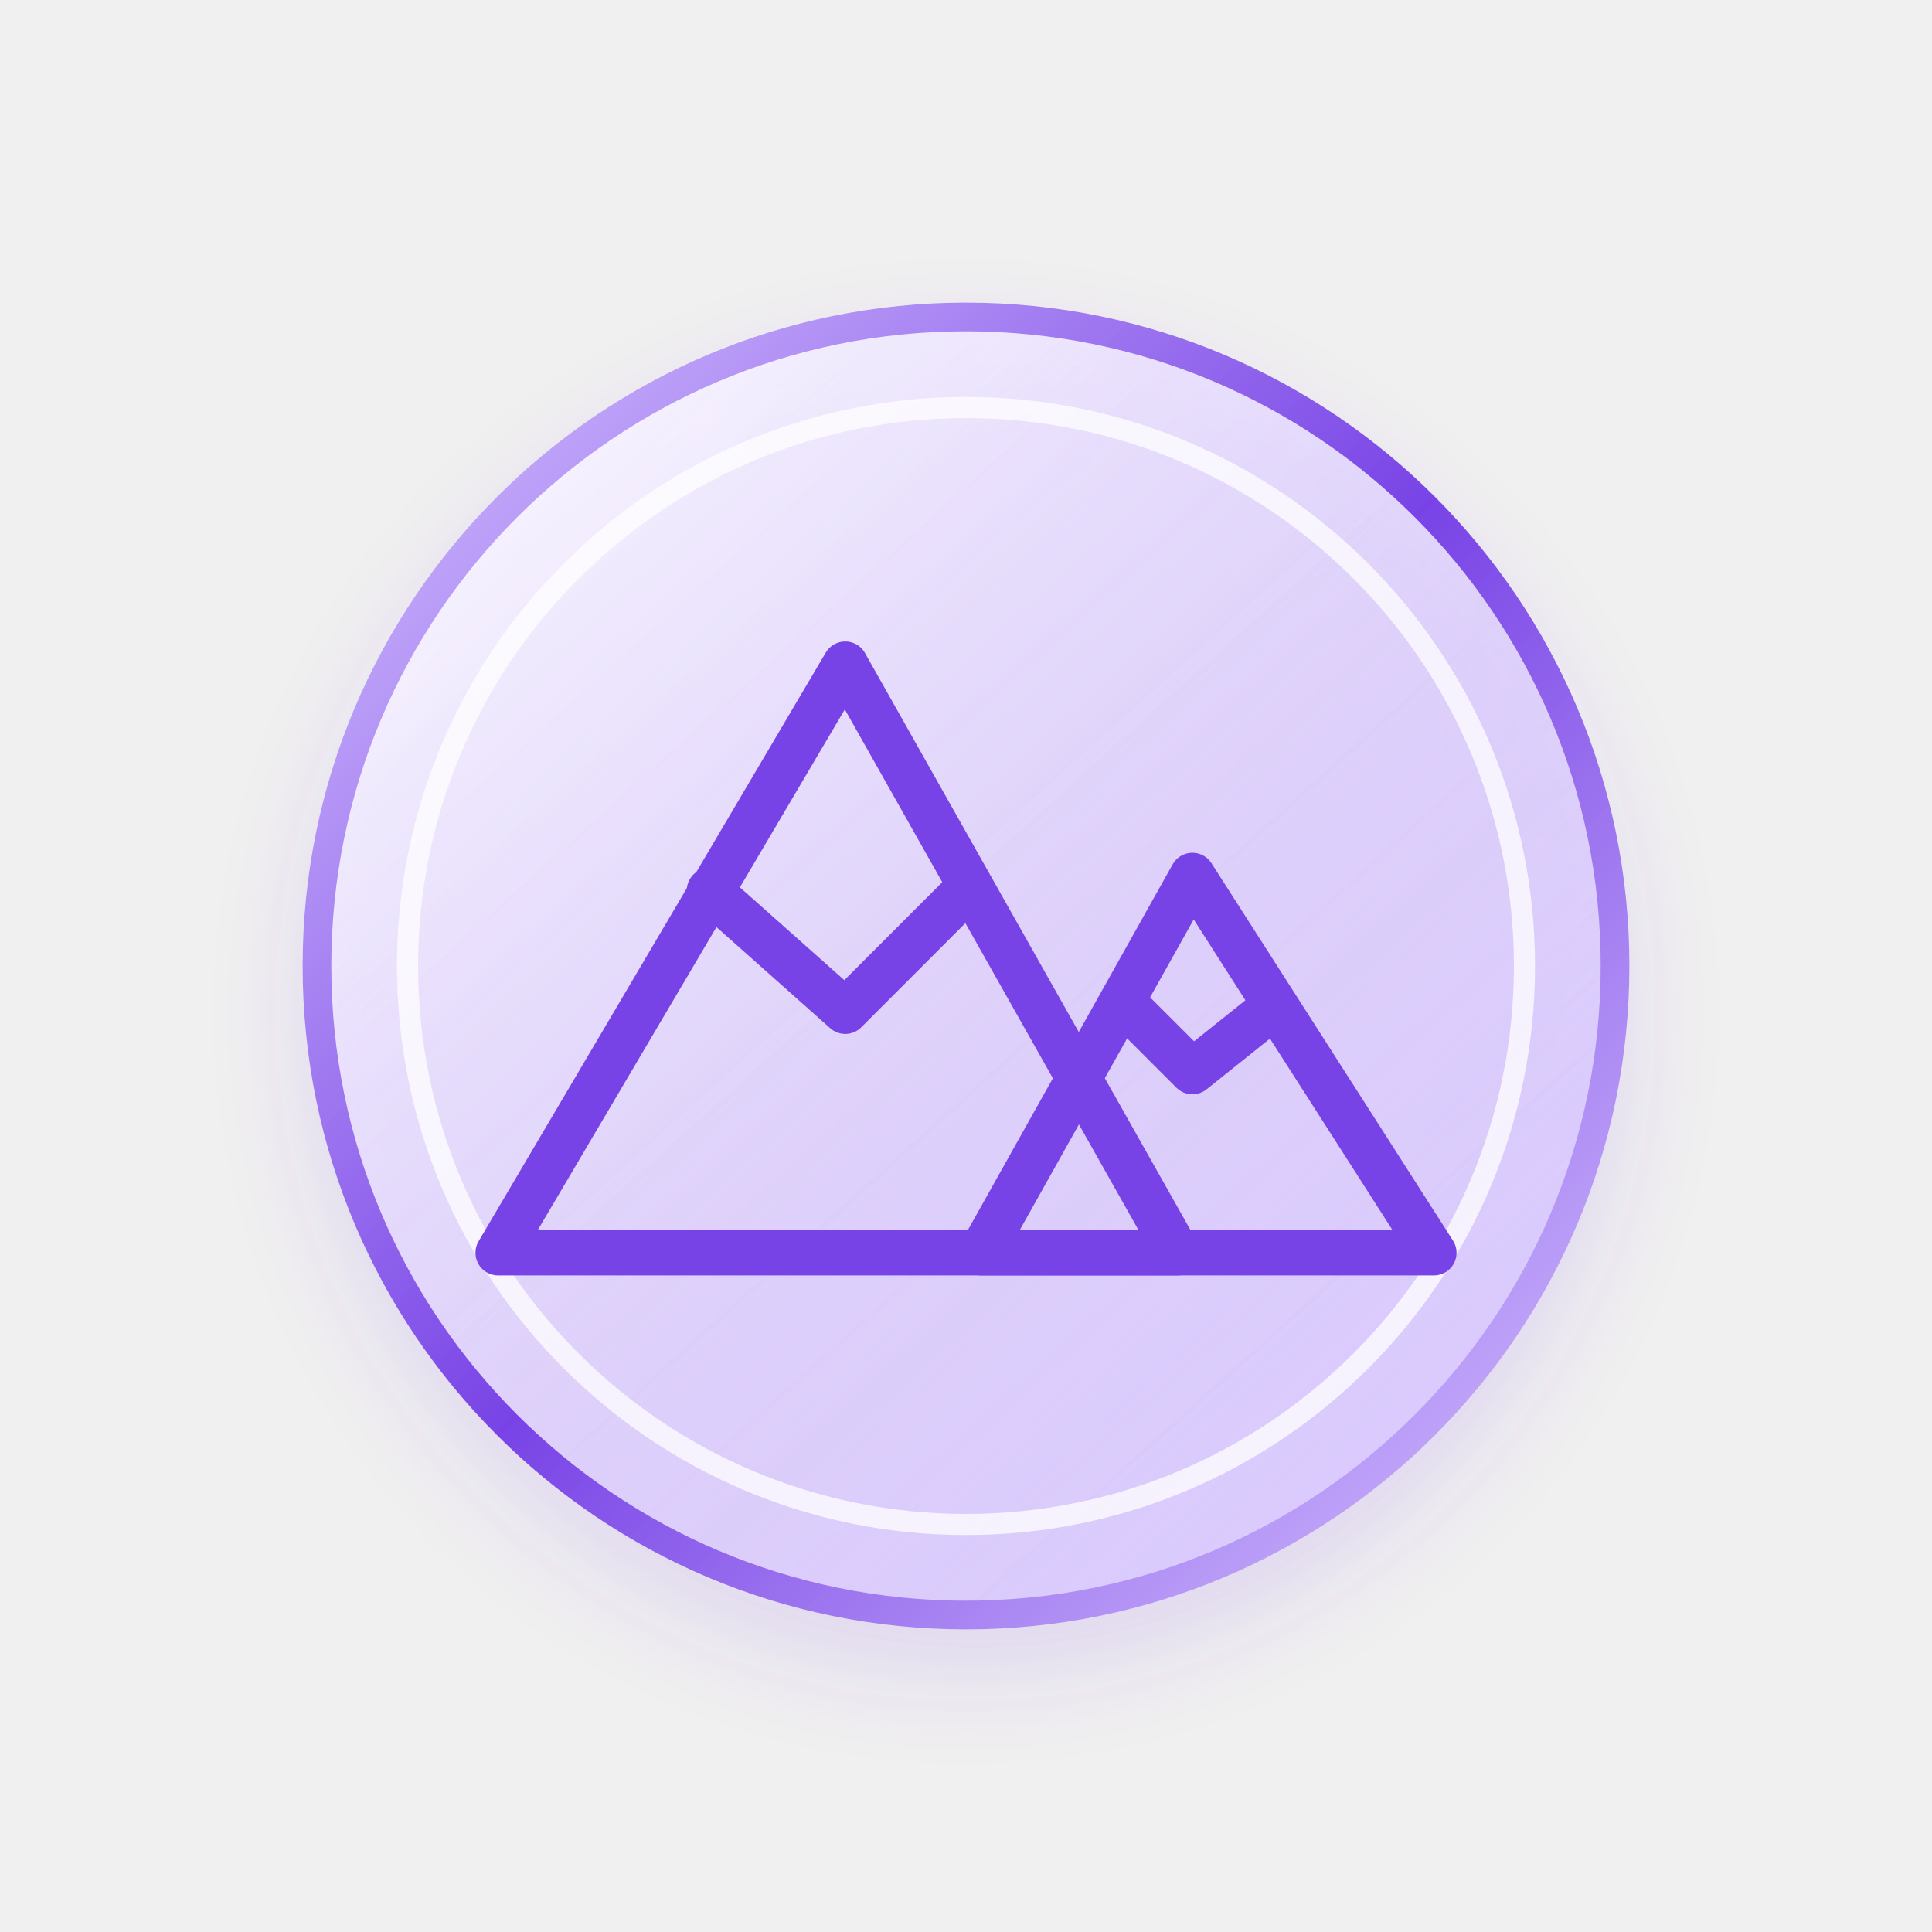
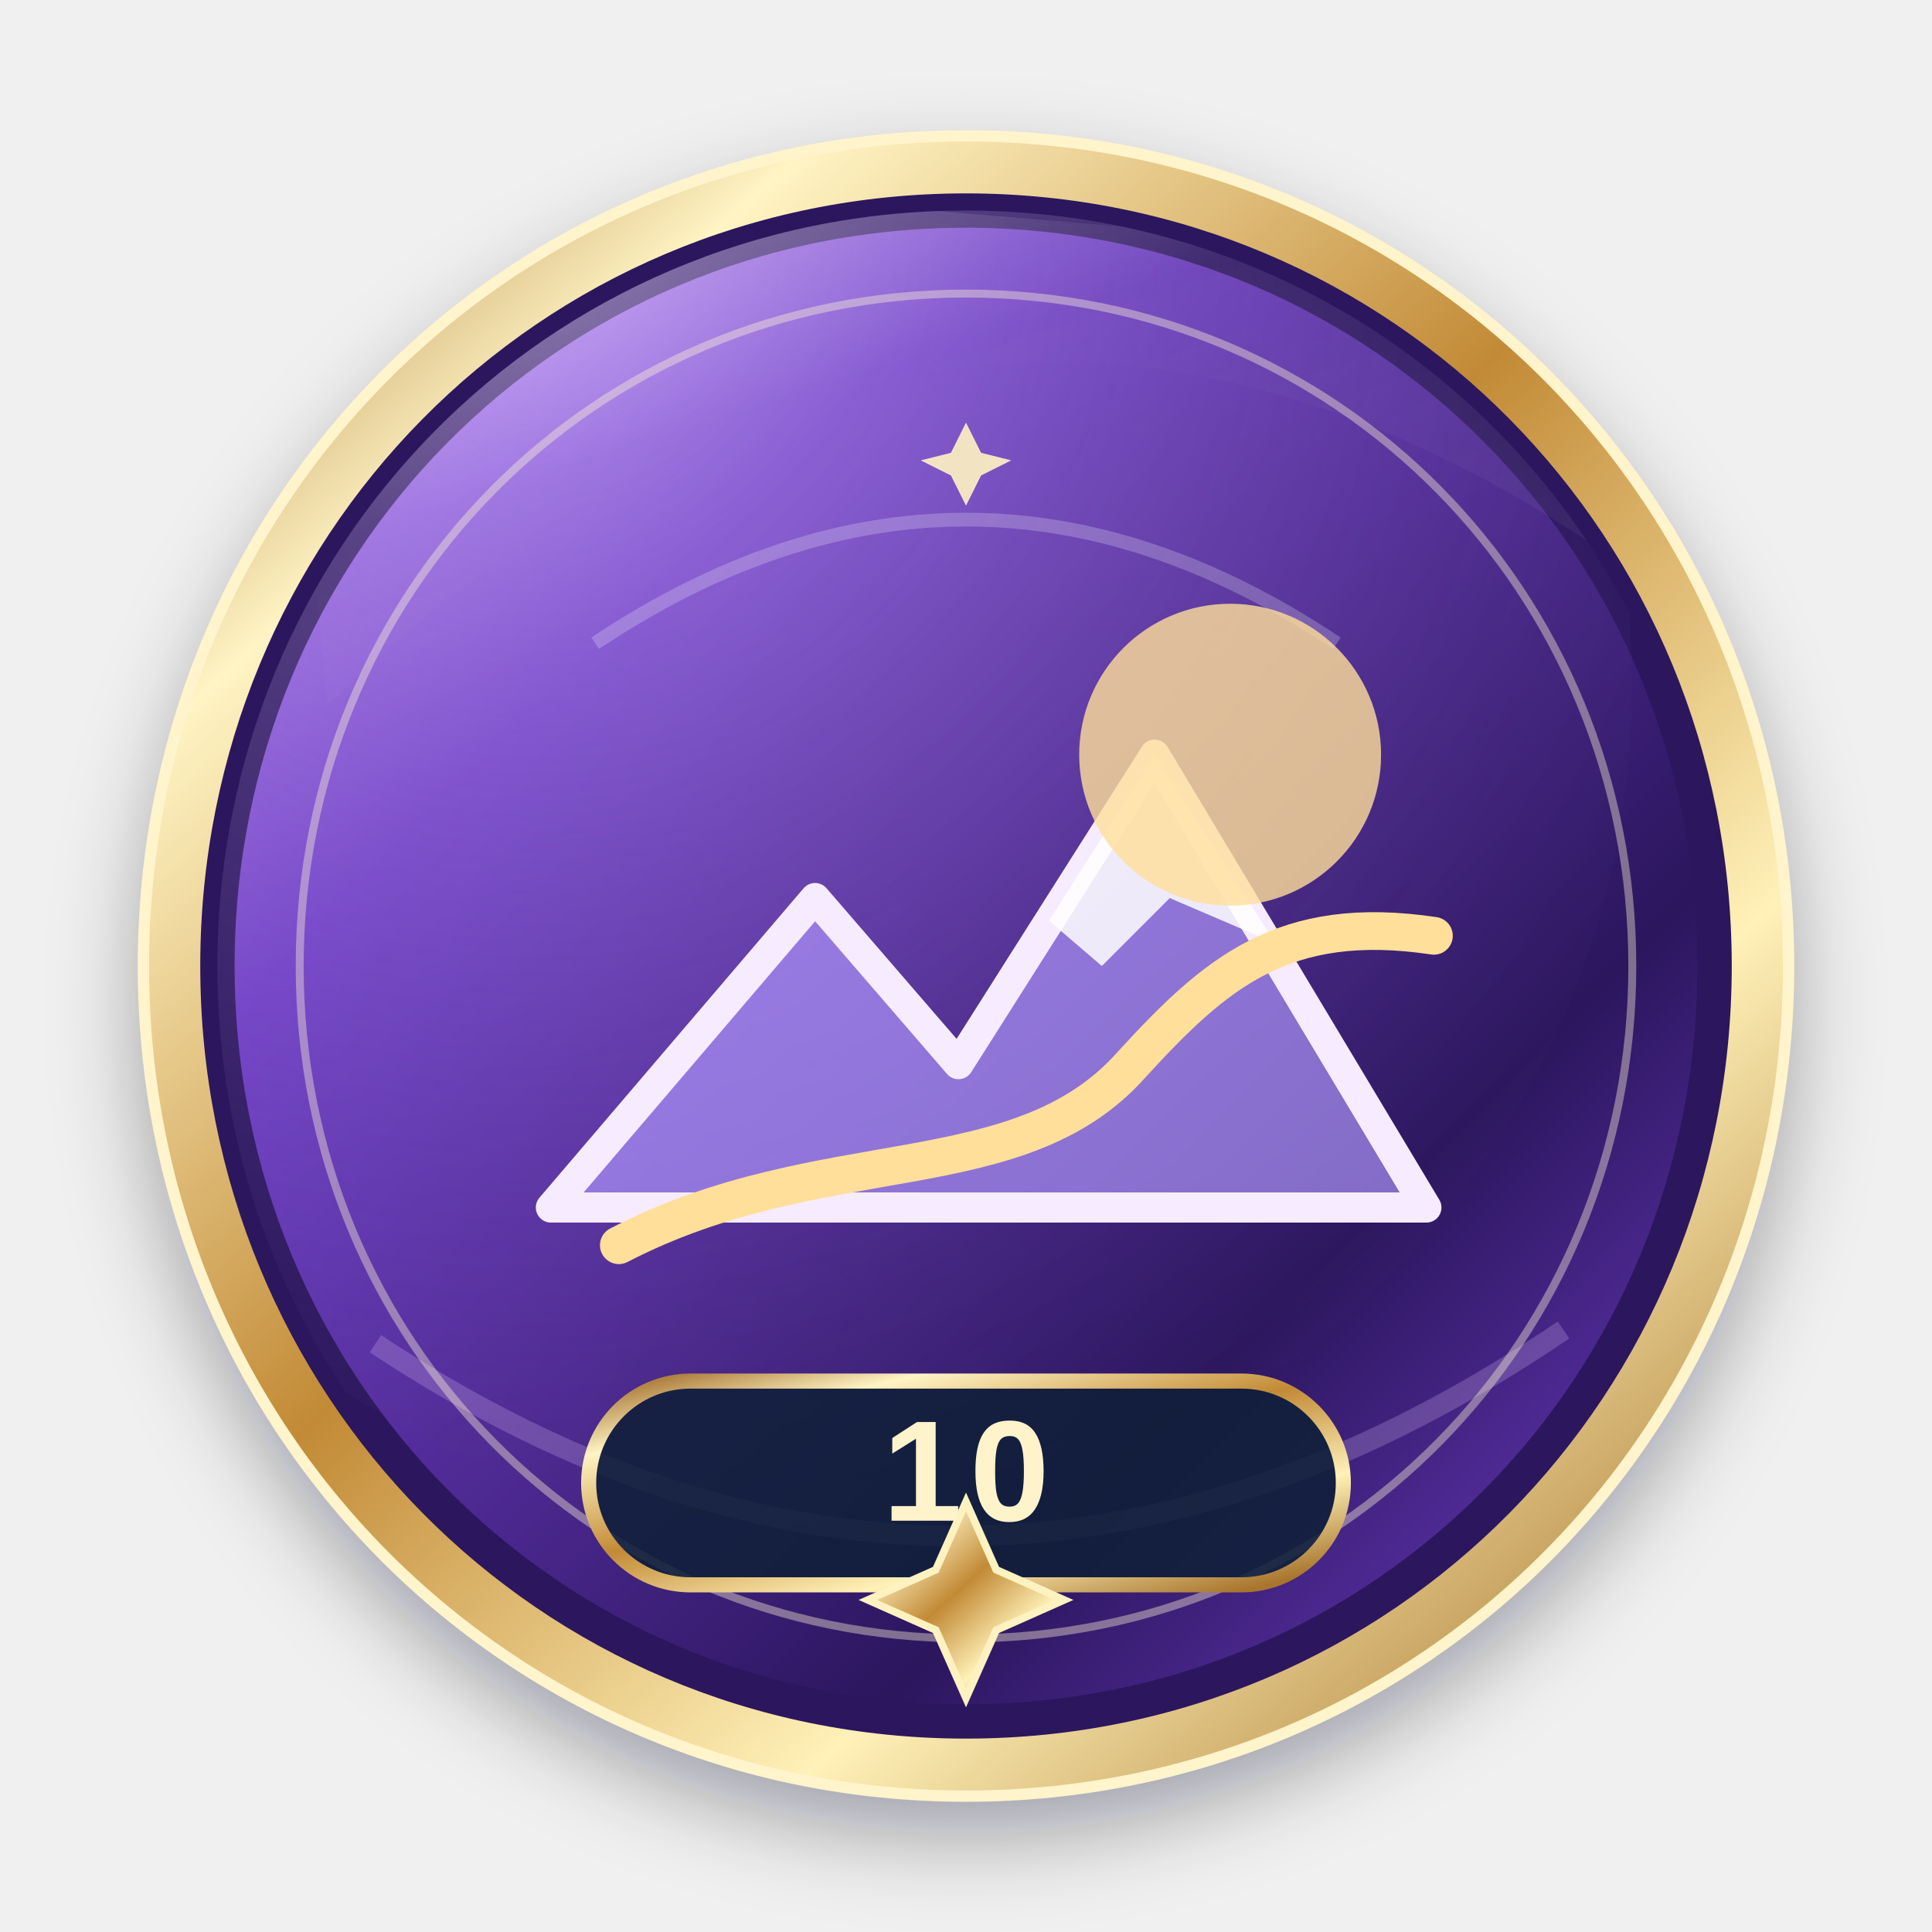
- <svg xmlns="http://www.w3.org/2000/svg" width="128" height="128" viewBox="0 0 128 128" role="img" aria-label="10 years of life funded">
+ <svg xmlns="http://www.w3.org/2000/svg" width="512" height="512" viewBox="0 0 256 256" role="img" aria-label="06 freedom 10 years">
  <defs>
-     <linearGradient id="face" x1=".05" y1="0" x2=".95" y2="1">
-       <stop stop-color="#FFFFFF" />
-       <stop offset=".55" stop-color="#D8C6FF" stop-opacity=".67" />
-       <stop offset="1" stop-color="#D8C6FF" stop-opacity=".92" />
+     <linearGradient id="base" x1="0" y1="0" x2="1" y2="1">
+       <stop stop-color="#c191ff" />
+       <stop offset=".27" stop-color="#7440d0" />
+       <stop offset=".72" stop-color="#2c165e" />
+       <stop offset="1" stop-color="#7440d0" />
    </linearGradient>
-     <linearGradient id="metal" x1="0" y1="0" x2="1" y2="1">
-       <stop stop-color="#D8C6FF" />
-       <stop offset=".5" stop-color="#7843E6" />
-       <stop offset="1" stop-color="#D8C6FF" />
+     <linearGradient id="gold" x1="0" y1="0" x2=".9" y2="1">
+       <stop stop-color="#9b631e" />
+       <stop offset=".2" stop-color="#fff4c4" />
+       <stop offset=".48" stop-color="#c28a36" />
+       <stop offset=".75" stop-color="#fff1b8" />
+       <stop offset="1" stop-color="#a8752d" />
+     </linearGradient>
+     <radialGradient id="glow" cx=".35" cy=".25" r=".88">
+       <stop stop-color="#e6ceff" stop-opacity=".40" />
+       <stop offset="1" stop-color="#2c165e" stop-opacity="0" />
+     </radialGradient>
+     <linearGradient id="shine" x1="0" y1="0" x2=".8" y2="1">
+       <stop stop-color="#fff" stop-opacity=".34" />
+       <stop offset=".45" stop-color="#fff" stop-opacity="0" />
+       <stop offset="1" stop-color="#fff" stop-opacity=".06" />
    </linearGradient>
    <filter id="shadow" x="-30%" y="-30%" width="160%" height="170%">
-       <feDropShadow dx="0" dy="3" stdDeviation="3" flood-color="#7843E6" flood-opacity=".16" />
+       <feDropShadow dx="0" dy="5" stdDeviation="6" flood-color="#09101f" flood-opacity=".35" />
    </filter>
+     <clipPath id="clip">
+       <path d="M128 18C189 18 237 67 237 128S189 238 128 238 19 189 19 128 67 18 128 18Z" />
+     </clipPath>
  </defs>
-   <circle cx="64" cy="64" r="43" fill="url(#face)" stroke="url(#metal)" stroke-width="1.9" filter="url(#shadow)" />
-   <circle cx="64" cy="64" r="37" fill="none" stroke="#fff" stroke-opacity=".75" stroke-width="1.4" />
-   <g fill="none" stroke="#7843E6" stroke-width="3" stroke-linecap="round" stroke-linejoin="round">
-     <path d="M33 83 56 44 78 83Z" />
-     <path d="M47 59l9 8 8-8" />
-     <path d="M65 83 79 58 95 83Z" />
-     <path d="M75 67l4 4 5-4" />
+   <path d="M128 18C189 18 237 67 237 128S189 238 128 238 19 189 19 128 67 18 128 18Z" fill="#4d341d" filter="url(#shadow)" />
+   <path d="M128 18C189 18 237 67 237 128S189 238 128 238 19 189 19 128 67 18 128 18Z" fill="url(#gold)" stroke="#fff4cc" stroke-width="1.5" />
+   <g transform="translate(128 128) scale(.91) translate(-128 -128)">
+     <path d="M128 18C189 18 237 67 237 128S189 238 128 238 19 189 19 128 67 18 128 18Z" fill="url(#base)" stroke="#2c165e" stroke-width="5" />
+     <g clip-path="url(#clip)">
+       <circle cx="103" cy="87" r="122" fill="url(#glow)" />
+       <path d="M35 90Q128 0 227 72L218 26 28 10Z" fill="url(#shine)" />
+       <path d="M42 183Q128 240 215 181" fill="none" stroke="#e6ceff" opacity=".22" stroke-width="3" />
+       <path d="M74 81Q128 45 182 81" stroke="#fff" opacity=".22" stroke-width="2" fill="none" />
+     </g>
  </g>
+   <path d="M128 18C189 18 237 67 237 128S189 238 128 238 19 189 19 128 67 18 128 18Z" fill="none" stroke="#fff6d7" stroke-opacity=".40" stroke-width="1.3" transform="translate(128 128) scale(.81) translate(-128 -128)" />
+   <path d="M128 56l2 4 4 1-4 2-2 4-2-4-4-2 4-1Z" fill="#fff4c3" opacity=".9" />
+   <path d="M73 160 108 119l19 22 26-41 36 60Z" fill="#b39aff" fill-opacity=".65" stroke="#f7ebff" stroke-width="4" stroke-linejoin="round" />
+   <path d="m139 122 14-22 16 25-14-6-9 9Z" fill="#fff" fill-opacity=".85" />
+   <path d="M82 165c27-14 53-7 68-24 11-12 20-20 40-17" fill="none" stroke="#ffdf9a" stroke-width="5" stroke-linecap="round" />
+   <circle cx="163" cy="100" r="20" fill="#ffdf9a" opacity=".8" />
+   <g>
+     <rect x="78" y="183" width="100" height="27" rx="13.5" fill="#101f39" fill-opacity=".87" stroke="url(#gold)" stroke-width="2" />
+     <text x="128" y="201.5" text-anchor="middle" font-family="Arial,Helvetica,sans-serif" font-size="19" font-weight="800" letter-spacing="1" fill="#fff3cb">10</text>
+   </g>
+   <path d="M128 225l4-9 9-4-9-4-4-9-4 9-9 4 9 4Z" fill="url(#gold)" stroke="#fff2c1" stroke-width="1" />
</svg>
